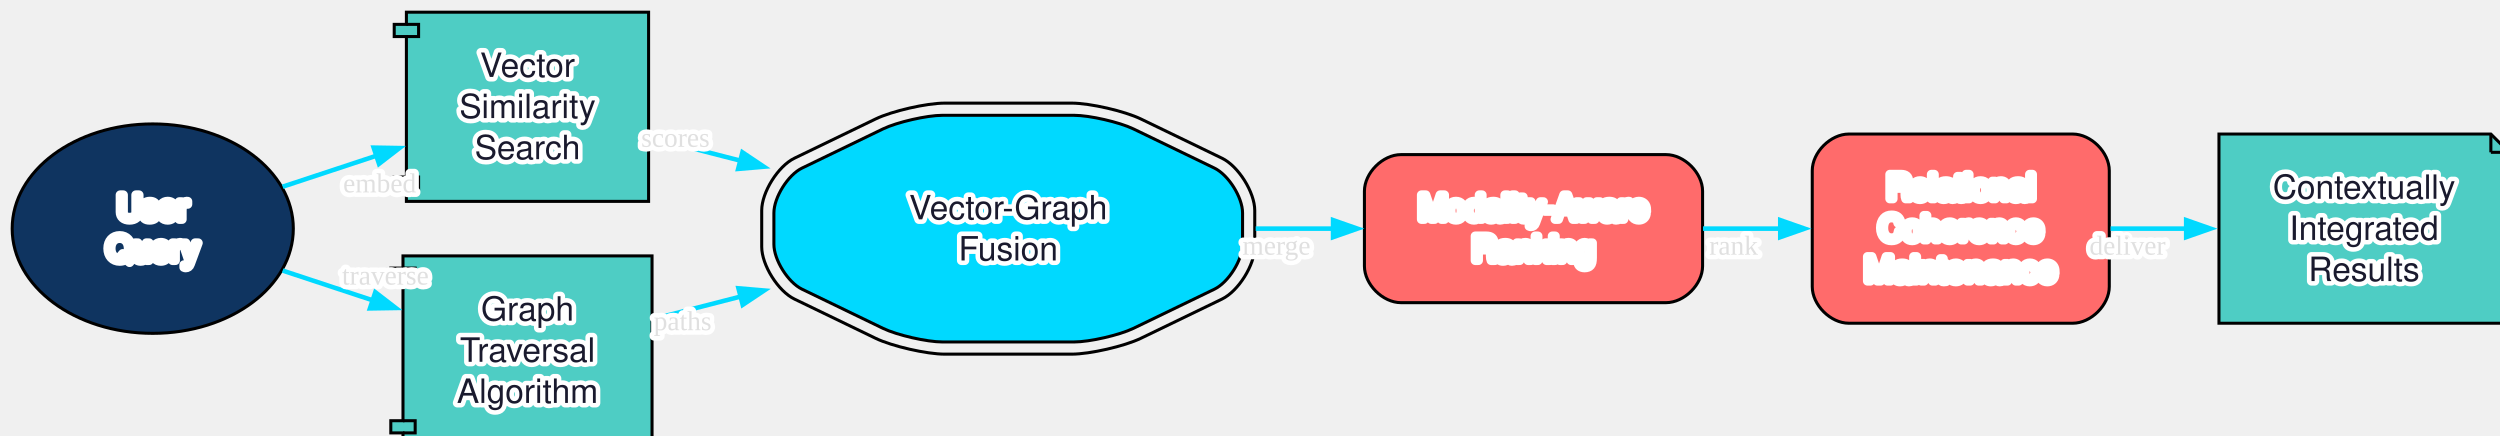
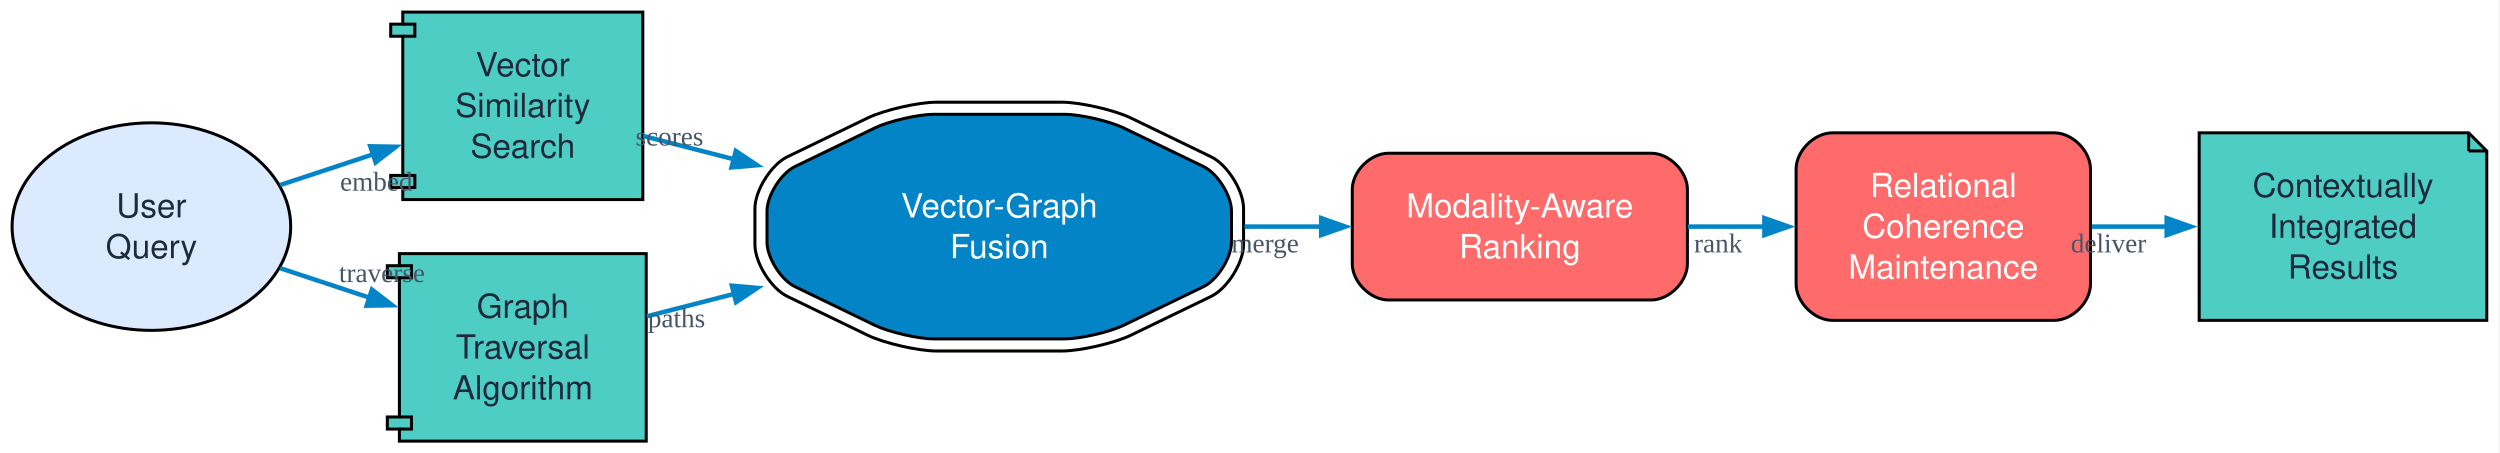
- <svg>
-   <style>
-   text { paint-order: stroke fill; stroke: #ffffff; stroke-width: 3px; stroke-linejoin: round; }
- </style>width="828pt" height="150pt"
- 
-  viewBox="0.00 0.00 828.00 150.00" xmlns="http://www.w3.org/2000/svg" xmlns:xlink="http://www.w3.org/1999/xlink"&gt;
- 
- <g id="graph0" class="graph" transform="scale(1 1) rotate(0) translate(4 146.1)">
+ <svg xmlns="http://www.w3.org/2000/svg" width="828pt" height="150pt" viewBox="0.00 0.00 828.00 150.00">
+   <g id="graph0" class="graph" transform="scale(1 1) rotate(0) translate(4 146.1)">
+     <polygon fill="#ffffff" stroke="none" points="-4,4 -4,-146.1 823.62,-146.1 823.62,4 -4,4" />
    <g id="node1" class="node">
-       <ellipse fill="#0f3460" stroke="black" cx="46.14" cy="-71.05" rx="46.14" ry="34.37" />
-       <text xml:space="preserve" text-anchor="middle" x="46.14" y="-74.1" font-family="Helvetica,sans-Serif" font-size="11.00" fill="#ffffff">User</text>
-       <text xml:space="preserve" text-anchor="middle" x="46.14" y="-60.6" font-family="Helvetica,sans-Serif" font-size="11.00" fill="#ffffff">Query</text>
+       <ellipse fill="#dbeafe" stroke="black" cx="46.14" cy="-71.05" rx="46.14" ry="34.37" />
+       <text xml:space="preserve" text-anchor="middle" x="46.14" y="-74.1" font-family="Helvetica,sans-Serif" font-size="11.00" fill="#1e293b">User</text>
+       <text xml:space="preserve" text-anchor="middle" x="46.14" y="-60.6" font-family="Helvetica,sans-Serif" font-size="11.00" fill="#1e293b">Query</text>
    </g>
    <g id="node2" class="node">
      <polygon fill="#4ecdc4" stroke="black" points="208.9,-142.1 129.4,-142.1 129.4,-138.1 125.4,-138.1 125.4,-134.1 129.4,-134.1 129.4,-88 125.4,-88 125.4,-84 129.4,-84 129.4,-80 208.9,-80 208.9,-142.1" />
      <polyline fill="none" stroke="black" points="129.4,-138.1 133.4,-138.1 133.4,-134.1 129.4,-134.1" />
      <polyline fill="none" stroke="black" points="129.4,-88 133.4,-88 133.4,-84 129.4,-84" />
-       <text xml:space="preserve" text-anchor="middle" x="169.15" y="-120.85" font-family="Helvetica,sans-Serif" font-size="11.00" fill="#1a1a2e">Vector</text>
-       <text xml:space="preserve" text-anchor="middle" x="169.15" y="-107.35" font-family="Helvetica,sans-Serif" font-size="11.00" fill="#1a1a2e">Similarity</text>
-       <text xml:space="preserve" text-anchor="middle" x="169.15" y="-93.85" font-family="Helvetica,sans-Serif" font-size="11.00" fill="#1a1a2e">Search</text>
+       <text xml:space="preserve" text-anchor="middle" x="169.15" y="-120.85" font-family="Helvetica,sans-Serif" font-size="11.00" fill="#1e293b">Vector</text>
+       <text xml:space="preserve" text-anchor="middle" x="169.15" y="-107.35" font-family="Helvetica,sans-Serif" font-size="11.00" fill="#1e293b">Similarity</text>
+       <text xml:space="preserve" text-anchor="middle" x="169.15" y="-93.85" font-family="Helvetica,sans-Serif" font-size="11.00" fill="#1e293b">Search</text>
    </g>
    <g id="edge1" class="edge">
-       <path fill="none" stroke="#00d9ff" stroke-width="1.5" d="M88.78,-84.82C98.73,-88.1 109.44,-91.64 119.66,-95.02" />
-       <polygon fill="#00d9ff" stroke="#00d9ff" stroke-width="1.5" points="118.65,-97.64 127.12,-97.49 120.41,-92.32 118.65,-97.64" />
-       <text xml:space="preserve" text-anchor="middle" x="120.62" y="-82.95" font-family="Times New Roman,serif" font-size="9.00" fill="#e0e0e0">embed</text>
+       <path fill="none" stroke="#0284c7" stroke-width="1.5" d="M88.78,-84.82C98.73,-88.1 109.44,-91.64 119.66,-95.02" />
+       <polygon fill="#0284c7" stroke="#0284c7" stroke-width="1.5" points="118.65,-97.64 127.12,-97.49 120.41,-92.32 118.65,-97.64" />
+       <text xml:space="preserve" text-anchor="middle" x="120.62" y="-82.95" font-family="Times New Roman,serif" font-size="9.00" fill="#475569">embed</text>
    </g>
    <g id="node3" class="node">
      <polygon fill="#4ecdc4" stroke="black" points="210.03,-62.1 128.28,-62.1 128.28,-58.1 124.28,-58.1 124.28,-54.1 128.28,-54.1 128.28,-8 124.28,-8 124.28,-4 128.28,-4 128.28,0 210.03,0 210.03,-62.1" />
      <polyline fill="none" stroke="black" points="128.28,-58.1 132.28,-58.1 132.28,-54.1 128.28,-54.1" />
      <polyline fill="none" stroke="black" points="128.28,-8 132.28,-8 132.28,-4 128.28,-4" />
-       <text xml:space="preserve" text-anchor="middle" x="169.15" y="-40.85" font-family="Helvetica,sans-Serif" font-size="11.00" fill="#1a1a2e">Graph</text>
-       <text xml:space="preserve" text-anchor="middle" x="169.15" y="-27.35" font-family="Helvetica,sans-Serif" font-size="11.00" fill="#1a1a2e">Traversal</text>
-       <text xml:space="preserve" text-anchor="middle" x="169.15" y="-13.85" font-family="Helvetica,sans-Serif" font-size="11.00" fill="#1a1a2e">Algorithm</text>
+       <text xml:space="preserve" text-anchor="middle" x="169.15" y="-40.85" font-family="Helvetica,sans-Serif" font-size="11.00" fill="#1e293b">Graph</text>
+       <text xml:space="preserve" text-anchor="middle" x="169.15" y="-27.35" font-family="Helvetica,sans-Serif" font-size="11.00" fill="#1e293b">Traversal</text>
+       <text xml:space="preserve" text-anchor="middle" x="169.15" y="-13.85" font-family="Helvetica,sans-Serif" font-size="11.00" fill="#1e293b">Algorithm</text>
    </g>
    <g id="edge2" class="edge">
-       <path fill="none" stroke="#00d9ff" stroke-width="1.5" d="M88.78,-57.28C98.32,-54.13 108.55,-50.75 118.39,-47.5" />
-       <polygon fill="#00d9ff" stroke="#00d9ff" stroke-width="1.5" points="119.19,-50.18 125.91,-45.01 117.43,-44.87 119.19,-50.18" />
-       <text xml:space="preserve" text-anchor="middle" x="122.49" y="-52.68" font-family="Times New Roman,serif" font-size="9.00" fill="#e0e0e0">traverse</text>
+       <path fill="none" stroke="#0284c7" stroke-width="1.5" d="M88.78,-57.28C98.32,-54.13 108.55,-50.75 118.39,-47.5" />
+       <polygon fill="#0284c7" stroke="#0284c7" stroke-width="1.5" points="119.19,-50.18 125.91,-45.01 117.43,-44.87 119.19,-50.18" />
+       <text xml:space="preserve" text-anchor="middle" x="122.49" y="-52.68" font-family="Times New Roman,serif" font-size="9.00" fill="#475569">traverse</text>
    </g>
    <g id="node4" class="node">
-       <path fill="#00d9ff" stroke="black" d="M403.87,-65.91C403.87,-65.91 403.87,-76.19 403.87,-76.19 403.87,-81.32 399.24,-88.69 394.62,-90.93 394.62,-90.93 368.05,-103.78 368.05,-103.78 363.43,-106.01 353.67,-108.25 348.54,-108.25 348.54,-108.25 305.36,-108.25 305.36,-108.25 300.22,-108.25 290.46,-106.01 285.84,-103.78 285.84,-103.78 259.27,-90.93 259.27,-90.93 254.65,-88.69 250.03,-81.32 250.03,-76.19 250.03,-76.19 250.03,-65.91 250.03,-65.91 250.03,-60.78 254.65,-53.41 259.27,-51.17 259.27,-51.17 285.84,-38.32 285.84,-38.32 290.46,-36.09 300.22,-33.85 305.36,-33.85 305.36,-33.85 348.54,-33.85 348.54,-33.85 353.67,-33.85 363.43,-36.09 368.05,-38.32 368.05,-38.32 394.62,-51.17 394.62,-51.17 399.24,-53.41 403.87,-60.78 403.87,-65.91" />
+       <path fill="#0284c7" stroke="black" d="M403.87,-65.91C403.87,-65.91 403.87,-76.19 403.87,-76.19 403.87,-81.32 399.24,-88.69 394.62,-90.93 394.62,-90.93 368.05,-103.78 368.05,-103.78 363.43,-106.01 353.67,-108.25 348.54,-108.25 348.54,-108.25 305.36,-108.25 305.36,-108.25 300.22,-108.25 290.46,-106.01 285.84,-103.78 285.84,-103.78 259.27,-90.93 259.27,-90.93 254.65,-88.69 250.03,-81.32 250.03,-76.19 250.03,-76.19 250.03,-65.91 250.03,-65.91 250.03,-60.78 254.65,-53.41 259.27,-51.17 259.27,-51.17 285.84,-38.32 285.84,-38.32 290.46,-36.09 300.22,-33.85 305.36,-33.85 305.36,-33.85 348.54,-33.85 348.54,-33.85 353.67,-33.85 363.43,-36.09 368.05,-38.32 368.05,-38.32 394.62,-51.17 394.62,-51.17 399.24,-53.41 403.87,-60.78 403.87,-65.91" />
      <path fill="none" stroke="black" d="M407.87,-65.08C407.87,-65.08 407.87,-77.02 407.87,-77.02 407.87,-82.99 402.49,-91.57 397.11,-94.17 397.11,-94.17 370.48,-107.05 370.48,-107.05 365.1,-109.65 353.75,-112.25 347.78,-112.25 347.78,-112.25 306.11,-112.25 306.11,-112.25 300.14,-112.25 288.79,-109.65 283.42,-107.05 283.42,-107.05 256.78,-94.17 256.78,-94.17 251.4,-91.57 246.03,-82.99 246.03,-77.02 246.03,-77.02 246.03,-65.08 246.03,-65.08 246.03,-59.11 251.4,-50.53 256.78,-47.93 256.78,-47.93 283.42,-35.05 283.42,-35.05 288.79,-32.45 300.14,-29.85 306.11,-29.85 306.11,-29.85 347.78,-29.85 347.78,-29.85 353.75,-29.85 365.1,-32.45 370.48,-35.05 370.48,-35.05 397.11,-47.93 397.11,-47.93 402.49,-50.53 407.87,-59.11 407.87,-65.08" />
-       <text xml:space="preserve" text-anchor="middle" x="326.95" y="-74.1" font-family="Helvetica,sans-Serif" font-size="11.00" fill="#1a1a2e">Vector-Graph</text>
-       <text xml:space="preserve" text-anchor="middle" x="326.95" y="-60.6" font-family="Helvetica,sans-Serif" font-size="11.00" fill="#1a1a2e">Fusion</text>
+       <text xml:space="preserve" text-anchor="middle" x="326.95" y="-74.1" font-family="Helvetica,sans-Serif" font-size="11.00" fill="#ffffff">Vector-Graph</text>
+       <text xml:space="preserve" text-anchor="middle" x="326.95" y="-60.6" font-family="Helvetica,sans-Serif" font-size="11.00" fill="#ffffff">Fusion</text>
    </g>
    <g id="edge3" class="edge">
-       <path fill="none" stroke="#00d9ff" stroke-width="1.5" d="M209.06,-101.06C218.38,-98.67 228.7,-96.02 239.23,-93.31" />
-       <polygon fill="#00d9ff" stroke="#00d9ff" stroke-width="1.5" points="239.7,-96.09 246.75,-91.38 238.3,-90.66 239.7,-96.09" />
-       <text xml:space="preserve" text-anchor="middle" x="217.71" y="-97.9" font-family="Times New Roman,serif" font-size="9.00" fill="#e0e0e0">scores</text>
+       <path fill="none" stroke="#0284c7" stroke-width="1.5" d="M209.06,-101.06C218.38,-98.67 228.7,-96.02 239.23,-93.31" />
+       <polygon fill="#0284c7" stroke="#0284c7" stroke-width="1.5" points="239.7,-96.09 246.75,-91.38 238.3,-90.66 239.7,-96.09" />
+       <text xml:space="preserve" text-anchor="middle" x="217.71" y="-97.9" font-family="Times New Roman,serif" font-size="9.00" fill="#475569">scores</text>
    </g>
    <g id="edge4" class="edge">
-       <path fill="none" stroke="#00d9ff" stroke-width="1.5" d="M210.27,-41.35C219.29,-43.67 229.2,-46.21 239.31,-48.81" />
-       <polygon fill="#00d9ff" stroke="#00d9ff" stroke-width="1.5" points="238.4,-51.46 246.84,-50.74 239.79,-46.04 238.4,-51.46" />
-       <text xml:space="preserve" text-anchor="middle" x="220.07" y="-37.72" font-family="Times New Roman,serif" font-size="9.00" fill="#e0e0e0">paths</text>
+       <path fill="none" stroke="#0284c7" stroke-width="1.5" d="M210.27,-41.35C219.29,-43.67 229.2,-46.21 239.31,-48.81" />
+       <polygon fill="#0284c7" stroke="#0284c7" stroke-width="1.5" points="238.4,-51.46 246.84,-50.74 239.79,-46.04 238.4,-51.46" />
+       <text xml:space="preserve" text-anchor="middle" x="220.07" y="-37.72" font-family="Times New Roman,serif" font-size="9.00" fill="#475569">paths</text>
    </g>
    <g id="node5" class="node">
      <path fill="#ff6b6b" stroke="black" d="M542.87,-95.35C542.87,-95.35 455.87,-95.35 455.87,-95.35 449.87,-95.35 443.87,-89.35 443.87,-83.35 443.87,-83.35 443.87,-58.75 443.87,-58.75 443.87,-52.75 449.87,-46.75 455.87,-46.75 455.87,-46.75 542.87,-46.75 542.87,-46.75 548.87,-46.75 554.87,-52.75 554.87,-58.75 554.87,-58.75 554.87,-83.35 554.87,-83.35 554.87,-89.35 548.87,-95.35 542.87,-95.35" />
      <text xml:space="preserve" text-anchor="middle" x="499.37" y="-74.1" font-family="Helvetica,sans-Serif" font-size="11.00" fill="#ffffff">Modality-Aware</text>
      <text xml:space="preserve" text-anchor="middle" x="499.37" y="-60.6" font-family="Helvetica,sans-Serif" font-size="11.00" fill="#ffffff">Ranking</text>
    </g>
    <g id="edge5" class="edge">
-       <path fill="none" stroke="#00d9ff" stroke-width="1.5" d="M408.17,-71.05C416.76,-71.05 425.42,-71.05 433.8,-71.05" />
-       <polygon fill="#00d9ff" stroke="#00d9ff" stroke-width="1.5" points="433.58,-73.85 441.58,-71.05 433.58,-68.25 433.58,-73.85" />
-       <text xml:space="preserve" text-anchor="middle" x="415" y="-62.5" font-family="Times New Roman,serif" font-size="9.00" fill="#e0e0e0">merge</text>
+       <path fill="none" stroke="#0284c7" stroke-width="1.5" d="M408.17,-71.05C416.76,-71.05 425.42,-71.05 433.8,-71.05" />
+       <polygon fill="#0284c7" stroke="#0284c7" stroke-width="1.5" points="433.58,-73.85 441.58,-71.05 433.58,-68.25 433.58,-73.85" />
+       <text xml:space="preserve" text-anchor="middle" x="415" y="-62.5" font-family="Times New Roman,serif" font-size="9.00" fill="#475569">merge</text>
    </g>
    <g id="node6" class="node">
      <path fill="#ff6b6b" stroke="black" d="M676.37,-102.1C676.37,-102.1 602.87,-102.1 602.87,-102.1 596.87,-102.1 590.87,-96.1 590.87,-90.1 590.87,-90.1 590.87,-52 590.87,-52 590.87,-46 596.87,-40 602.87,-40 602.87,-40 676.37,-40 676.37,-40 682.37,-40 688.37,-46 688.37,-52 688.37,-52 688.37,-90.1 688.37,-90.1 688.37,-96.1 682.37,-102.1 676.37,-102.1" />
      <text xml:space="preserve" text-anchor="middle" x="639.62" y="-80.85" font-family="Helvetica,sans-Serif" font-size="11.00" fill="#ffffff">Relational</text>
      <text xml:space="preserve" text-anchor="middle" x="639.62" y="-67.35" font-family="Helvetica,sans-Serif" font-size="11.00" fill="#ffffff">Coherence</text>
      <text xml:space="preserve" text-anchor="middle" x="639.62" y="-53.85" font-family="Helvetica,sans-Serif" font-size="11.00" fill="#ffffff">Maintenance</text>
    </g>
    <g id="edge6" class="edge">
-       <path fill="none" stroke="#00d9ff" stroke-width="1.5" d="M555.01,-71.05C563.38,-71.05 572.04,-71.05 580.49,-71.05" />
-       <polygon fill="#00d9ff" stroke="#00d9ff" stroke-width="1.5" points="580.37,-73.85 588.37,-71.05 580.37,-68.25 580.37,-73.85" />
-       <text xml:space="preserve" text-anchor="middle" x="565.05" y="-62.5" font-family="Times New Roman,serif" font-size="9.00" fill="#e0e0e0">rank</text>
+       <path fill="none" stroke="#0284c7" stroke-width="1.5" d="M555.01,-71.05C563.38,-71.05 572.04,-71.05 580.49,-71.05" />
+       <polygon fill="#0284c7" stroke="#0284c7" stroke-width="1.5" points="580.37,-73.85 588.37,-71.05 580.37,-68.25 580.37,-73.85" />
+       <text xml:space="preserve" text-anchor="middle" x="565.05" y="-62.5" font-family="Times New Roman,serif" font-size="9.00" fill="#475569">rank</text>
    </g>
    <g id="node7" class="node">
      <polygon fill="#4ecdc4" stroke="black" points="813.62,-102.1 724.37,-102.1 724.37,-40 819.62,-40 819.62,-96.1 813.62,-102.1" />
      <polyline fill="none" stroke="black" points="813.62,-102.1 813.62,-96.1" />
      <polyline fill="none" stroke="black" points="819.62,-96.1 813.62,-96.1" />
-       <text xml:space="preserve" text-anchor="middle" x="771.99" y="-80.85" font-family="Helvetica,sans-Serif" font-size="11.00" fill="#1a1a2e">Contextually</text>
-       <text xml:space="preserve" text-anchor="middle" x="771.99" y="-67.35" font-family="Helvetica,sans-Serif" font-size="11.00" fill="#1a1a2e">Integrated</text>
-       <text xml:space="preserve" text-anchor="middle" x="771.99" y="-53.85" font-family="Helvetica,sans-Serif" font-size="11.00" fill="#1a1a2e">Results</text>
+       <text xml:space="preserve" text-anchor="middle" x="771.99" y="-80.85" font-family="Helvetica,sans-Serif" font-size="11.00" fill="#1e293b">Contextually</text>
+       <text xml:space="preserve" text-anchor="middle" x="771.99" y="-67.35" font-family="Helvetica,sans-Serif" font-size="11.00" fill="#1e293b">Integrated</text>
+       <text xml:space="preserve" text-anchor="middle" x="771.99" y="-53.85" font-family="Helvetica,sans-Serif" font-size="11.00" fill="#1e293b">Results</text>
    </g>
    <g id="edge7" class="edge">
-       <path fill="none" stroke="#00d9ff" stroke-width="1.5" d="M688.79,-71.05C696.94,-71.05 705.47,-71.05 713.82,-71.05" />
-       <polygon fill="#00d9ff" stroke="#00d9ff" stroke-width="1.5" points="713.61,-73.85 721.61,-71.05 713.61,-68.25 713.61,-73.85" />
-       <text xml:space="preserve" text-anchor="middle" x="694.35" y="-62.5" font-family="Times New Roman,serif" font-size="9.00" fill="#e0e0e0">deliver</text>
+       <path fill="none" stroke="#0284c7" stroke-width="1.5" d="M688.79,-71.05C696.94,-71.05 705.47,-71.05 713.82,-71.05" />
+       <polygon fill="#0284c7" stroke="#0284c7" stroke-width="1.5" points="713.61,-73.85 721.61,-71.05 713.61,-68.25 713.61,-73.85" />
+       <text xml:space="preserve" text-anchor="middle" x="694.35" y="-62.5" font-family="Times New Roman,serif" font-size="9.00" fill="#475569">deliver</text>
    </g>
  </g>
</svg>
